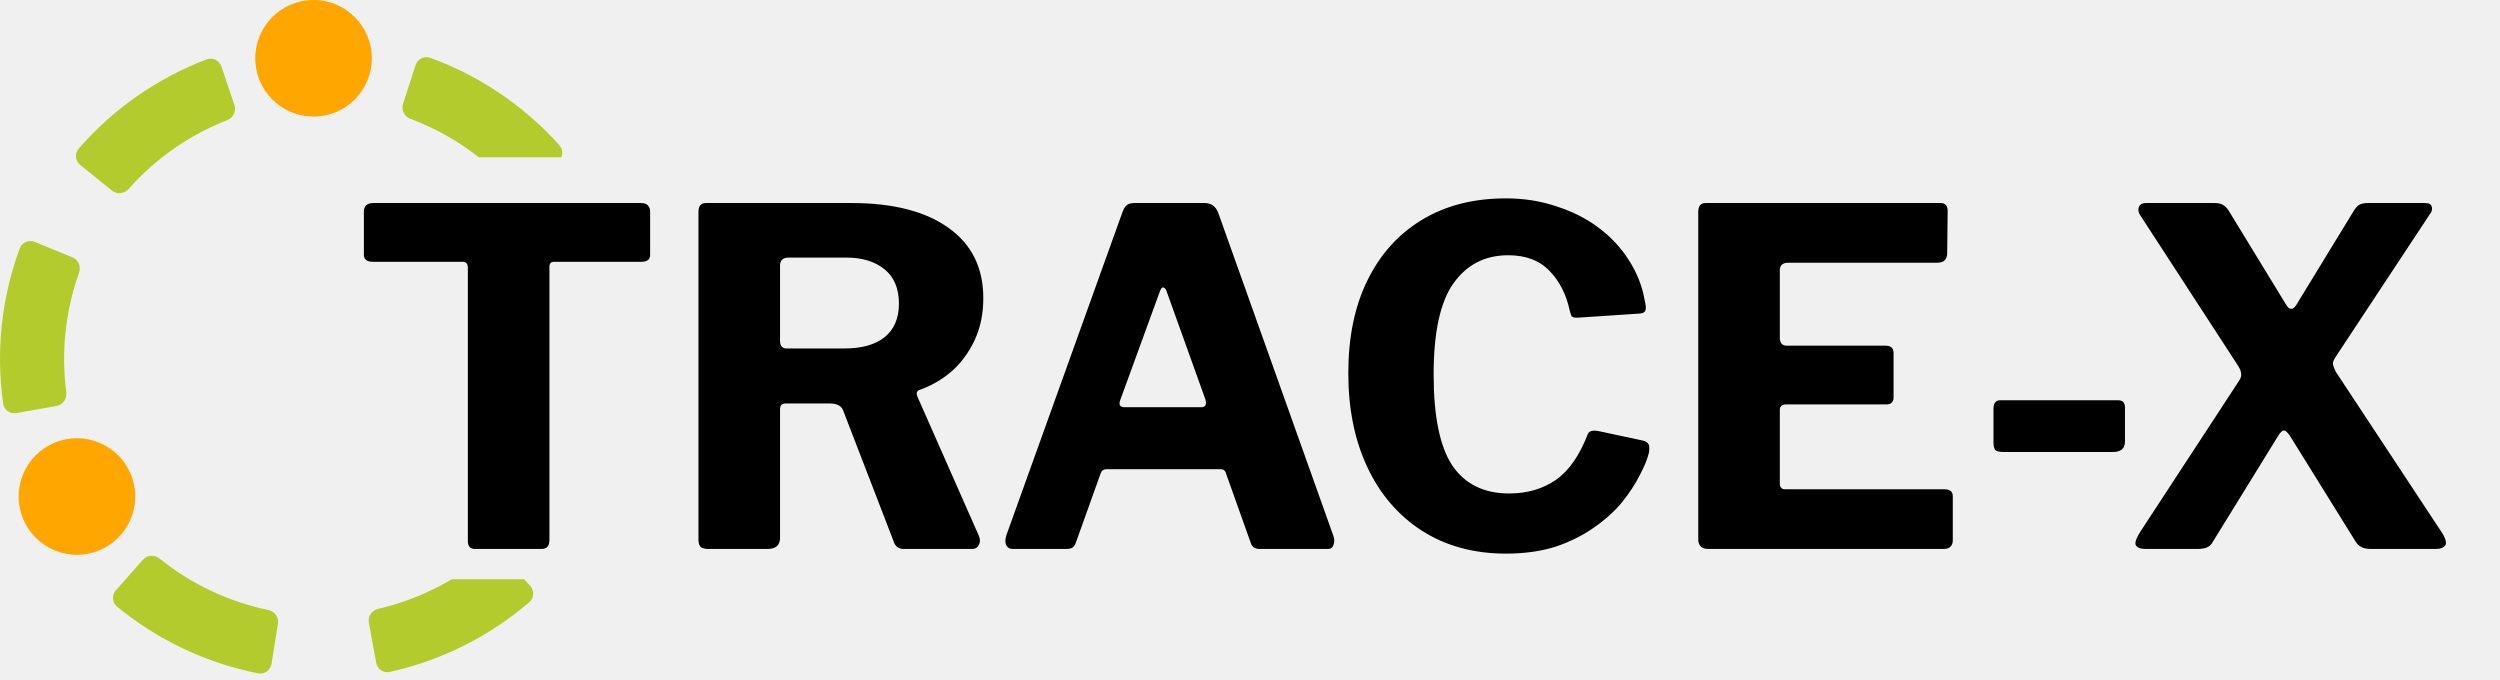
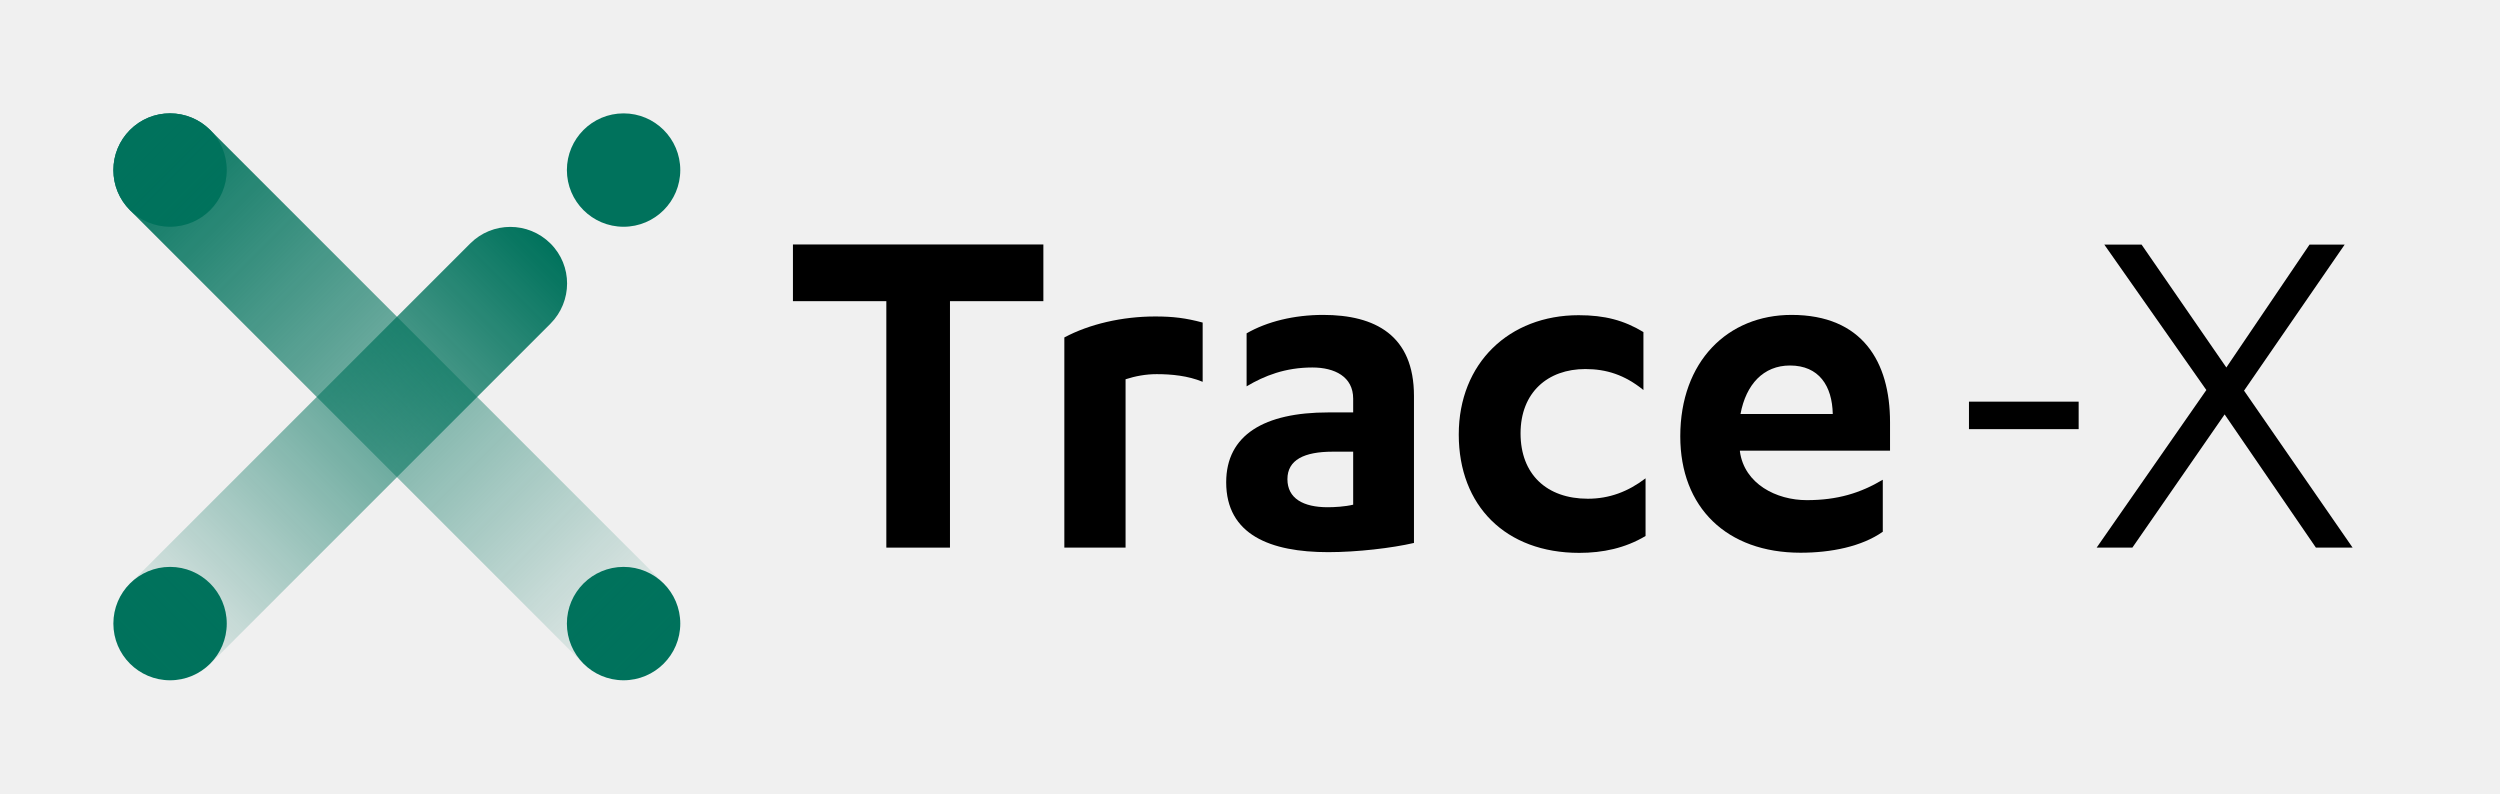
- <svg xmlns="http://www.w3.org/2000/svg" width="2145" height="583" viewBox="0 0 2145 583" fill="none">
-   <circle cx="269.012" cy="50" r="50" fill="#FFA600" />
-   <circle cx="66.012" cy="426" r="50" fill="#FFA600" />
-   <path d="M232.921 569.631C232.044 575.084 226.908 578.812 221.491 577.737C177.026 568.914 135.428 549.234 100.407 520.451C96.141 516.944 95.765 510.609 99.425 506.472L122.616 480.259C126.276 476.122 132.582 475.755 136.88 479.223C164.052 501.144 196.055 516.285 230.235 523.391C235.643 524.515 239.358 529.623 238.481 535.076L232.921 569.631Z" fill="#B3CB2D" />
-   <path d="M14.111 354.407C8.674 355.374 3.463 351.752 2.694 346.283C-3.618 301.393 1.267 255.635 16.912 213.089C18.818 207.905 24.676 205.464 29.787 207.558L62.176 220.823C67.286 222.916 69.71 228.75 67.851 233.951C56.1 266.825 52.342 302.029 56.889 336.643C57.608 342.119 54.008 347.31 48.57 348.277L14.111 354.407Z" fill="#B3CB2D" />
-   <path d="M68.826 141.53C64.529 138.061 63.844 131.752 67.468 127.583C97.207 93.371 134.947 67.038 177.321 50.934C182.483 48.972 188.169 51.793 189.942 57.023L201.178 90.171C202.951 95.401 200.138 101.057 194.993 103.066C162.473 115.764 133.438 136.023 110.296 162.162C106.635 166.297 100.356 166.985 96.059 163.516L68.826 141.53Z" fill="#B3CB2D" />
-   <path fill-rule="evenodd" clip-rule="evenodd" d="M369.104 49.592C363.914 47.703 358.269 50.602 356.569 55.857L345.798 89.158C344.099 94.413 346.991 100.029 352.163 101.966C373.4 109.918 393.211 121.079 410.93 135H481.619C483.089 131.645 482.631 127.617 480.019 124.696C449.804 90.903 411.699 65.101 369.104 49.592Z" fill="#B3CB2D" />
-   <path fill-rule="evenodd" clip-rule="evenodd" d="M387.61 497C368.067 508.642 346.772 517.221 324.466 522.367C319.084 523.608 315.48 528.796 316.476 534.228L322.785 568.655C323.781 574.087 328.997 577.702 334.389 576.51C378.651 566.723 419.812 546.143 454.199 516.606C458.389 513.008 458.626 506.666 454.878 502.61L449.693 497H387.61Z" fill="#B3CB2D" />
-   <path d="M312.212 181.4C312.212 179.267 312.878 177.533 314.212 176.2C315.545 174.867 317.545 174.2 320.212 174.2H549.812C552.745 174.2 554.745 174.867 555.812 176.2C557.145 177.533 557.812 179.267 557.812 181.4V218.6C557.812 222.6 555.412 224.6 550.612 224.6H475.812C472.878 224.6 471.412 225.933 471.412 228.6V463.4C471.412 468.467 469.145 471 464.612 471H407.412C403.412 471 401.412 468.733 401.412 464.2V229.8C401.412 226.333 399.945 224.6 397.012 224.6H319.812C314.745 224.6 312.212 222.6 312.212 218.6V181.4ZM840.077 460.2C841.144 463.133 841.011 465.667 839.677 467.8C838.611 469.933 836.744 471 834.077 471H775.277C770.744 471 767.811 468.6 766.477 463.8L723.277 351.8C721.677 348.067 717.944 346.2 712.077 346.2H674.077C672.211 346.2 670.877 346.733 670.077 347.8C669.544 348.867 669.277 349.8 669.277 350.6V461.4C669.277 467.8 665.677 471 658.477 471H607.677C604.477 471 602.211 470.333 600.877 469C599.811 467.667 599.277 465.667 599.277 463V181.8C599.277 176.733 601.411 174.2 605.677 174.2H730.477C766.211 174.2 793.944 181.267 813.677 195.4C833.677 209.533 843.677 229.667 843.677 255.8C843.677 269.4 841.144 281.533 836.077 292.2C831.011 302.867 824.344 311.8 816.077 319C807.811 325.933 798.744 331.133 788.877 334.6C786.477 335.4 785.944 337.4 787.277 340.6L840.077 460.2ZM724.077 299C739.277 299 750.877 295.8 758.877 289.4C767.144 282.733 771.277 273.133 771.277 260.6C771.277 247.533 767.144 237.667 758.877 231C750.611 224.333 739.677 221 726.077 221H676.877C671.811 221 669.277 223.267 669.277 227.8V292.2C669.277 296.733 671.144 299 674.877 299H724.077ZM868.602 471C866.202 471 864.469 469.933 863.402 467.8C862.336 465.667 862.336 462.867 863.402 459.4L963.002 182.2C964.069 179.267 965.269 177.267 966.602 176.2C967.936 174.867 970.202 174.2 973.402 174.2H1033.4C1039.27 174.2 1043.27 177.133 1045.4 183L1144.2 460.2C1145 462.333 1145 464.733 1144.2 467.4C1143.4 469.8 1141.8 471 1139.4 471H1080.6C1076.6 471 1074.07 469.133 1073 465.4L1052.2 407C1051.94 405.667 1051.4 404.6 1050.6 403.8C1050.07 403 1048.87 402.6 1047 402.6H949.402C946.736 402.6 945.002 403.933 944.202 406.6L923.002 465.8C922.469 467.4 921.536 468.733 920.202 469.8C919.136 470.6 917.269 471 914.602 471H868.602ZM1030.6 349.4C1034.34 349.4 1035.54 347.133 1034.2 342.6L1000.6 249C999.802 247.4 998.869 246.6 997.802 246.6C997.002 246.6 996.202 247.533 995.402 249.4L961.402 342.6C959.536 347.133 960.736 349.4 965.002 349.4H1030.6ZM1292.05 170.2C1307.51 170.2 1321.91 172.467 1335.25 177C1348.85 181.267 1360.98 187.4 1371.65 195.4C1382.31 203.4 1390.98 212.733 1397.65 223.4C1404.58 234.067 1409.11 245.667 1411.25 258.2C1412.31 262.467 1412.45 265.267 1411.65 266.6C1411.11 267.933 1409.65 268.733 1407.25 269L1353.25 272.6C1350.85 272.6 1349.25 272.2 1348.45 271.4C1347.91 270.333 1347.38 268.733 1346.85 266.6C1343.91 252.733 1338.18 241.4 1329.65 232.6C1321.11 223.533 1309.25 219 1294.05 219C1274.05 219 1258.31 227.133 1246.85 243.4C1235.65 259.4 1230.05 285.4 1230.05 321.4C1230.05 357.133 1235.38 383.133 1246.05 399.4C1256.98 415.4 1273.25 423.4 1294.85 423.4C1310.31 423.4 1323.65 419.533 1334.85 411.8C1346.05 404.067 1355.25 390.867 1362.45 372.2C1363.51 369.8 1366.45 369 1371.25 369.8L1410.45 378.2C1411.78 378.467 1412.98 379.267 1414.05 380.6C1415.11 381.667 1415.38 384.2 1414.85 388.2C1413.51 393.8 1410.85 400.333 1406.85 407.8C1403.11 415.267 1398.05 423 1391.65 431C1385.25 438.733 1377.25 445.933 1367.65 452.6C1358.31 459.267 1347.38 464.733 1334.85 469C1322.31 473 1308.05 475 1292.05 475C1264.58 475 1240.58 468.467 1220.05 455.4C1199.78 442.333 1184.18 424.2 1173.25 401C1162.31 377.8 1156.85 350.867 1156.85 320.2C1156.85 289.267 1162.31 262.733 1173.25 240.6C1184.18 218.2 1199.78 200.867 1220.05 188.6C1240.31 176.333 1264.31 170.2 1292.05 170.2ZM1457.09 181.8C1457.09 176.733 1459.22 174.2 1463.49 174.2H1665.09C1669.09 174.2 1671.09 176.467 1671.09 181L1670.69 217C1670.69 222.6 1667.89 225.4 1662.29 225.4H1534.69C1529.62 225.4 1527.09 227.533 1527.09 231.8V289.8C1527.09 294.333 1529.09 296.6 1533.09 296.6H1617.89C1622.42 296.6 1624.69 298.733 1624.69 303V341.4C1624.69 343 1624.16 344.333 1623.09 345.4C1622.29 346.467 1620.69 347 1618.29 347H1532.69C1528.96 347 1527.09 348.6 1527.09 351.8V414.6C1527.09 418.067 1528.56 419.8 1531.49 419.8H1668.29C1673.09 419.8 1675.49 421.8 1675.49 425.8V463.8C1675.49 465.933 1674.82 467.667 1673.49 469C1672.42 470.333 1670.42 471 1667.49 471H1465.89C1460.02 471 1457.09 468.2 1457.09 462.6V181.8ZM1823.21 379C1823.21 384.867 1819.74 387.8 1812.81 387.8H1718.81C1715.61 387.8 1713.34 387.267 1712.01 386.2C1710.94 384.867 1710.41 382.733 1710.41 379.8V350.6C1710.41 345.8 1712.41 343.4 1716.41 343.4H1817.21C1821.21 343.4 1823.21 345.4 1823.21 349.4V379ZM2094.12 455.4C2098.12 461.267 2099.46 465.4 2098.12 467.8C2096.79 469.933 2093.99 471 2089.72 471H2034.12C2027.99 471 2023.72 469 2021.32 465L1964.92 374.2C1962.79 371 1961.06 369.4 1959.72 369.4C1958.39 369.133 1956.66 370.733 1954.52 374.2L1898.52 465C1897.46 467.133 1895.72 468.733 1893.32 469.8C1891.19 470.6 1888.52 471 1885.32 471H1840.92C1836.66 471 1833.86 469.933 1832.52 467.8C1831.46 465.667 1832.92 461.533 1836.92 455.4L1920.92 327C1922.52 324.6 1923.19 322.6 1922.92 321C1922.92 319.133 1922.12 316.867 1920.52 314.2L1836.52 185C1834.92 182.867 1834.39 180.6 1834.92 178.2C1835.72 175.533 1837.86 174.2 1841.32 174.2H1899.72C1903.19 174.2 1905.72 174.733 1907.32 175.8C1909.19 176.867 1910.79 178.467 1912.12 180.6L1961.72 261.8C1963.06 263.933 1964.39 265 1965.72 265C1967.32 265 1968.79 263.933 1970.12 261.8L2019.72 180.6C2021.06 178.467 2022.52 176.867 2024.12 175.8C2025.99 174.733 2028.52 174.2 2031.72 174.2H2080.52C2084.26 174.2 2086.26 175.4 2086.52 177.8C2087.06 179.933 2086.39 182.067 2084.52 184.2L2003.72 306.6C2002.12 309 2001.46 311 2001.72 312.6C2001.99 314.2 2002.79 316.333 2004.12 319L2094.12 455.4Z" fill="black" />
+ <svg xmlns="http://www.w3.org/2000/svg" width="189" height="60" viewBox="0 0 189 60" fill="none">
+   <g clip-path="url(#clip0_2191_9876)">
+     <path d="M71.829 41.4H67.007V22.768H59.946V18.482H78.879V22.768H71.818V41.4H71.829Z" fill="black" />
+     <path d="M85.093 41.4H80.464V25.511C82.35 24.504 84.825 23.925 87.332 23.925C88.682 23.925 89.646 24.043 90.921 24.386V28.865C89.807 28.404 88.564 28.286 87.45 28.286C86.604 28.286 85.832 28.436 85.093 28.672V41.4Z" fill="black" />
+     <path d="M102.3 30.14C102.3 28.479 100.907 27.782 99.214 27.782C97.168 27.782 95.593 28.404 94.243 29.207V25.2C95.786 24.311 97.832 23.807 100.029 23.807C103.961 23.807 106.896 25.35 106.896 29.936V41.047C105.236 41.432 102.611 41.743 100.414 41.743C96.054 41.743 92.7 40.436 92.7 36.461C92.7 32.872 95.593 31.179 100.414 31.179H102.3V30.14ZM102.3 34.147H100.757C98.593 34.147 97.329 34.768 97.329 36.225C97.329 37.682 98.529 38.347 100.371 38.347C100.875 38.347 101.679 38.304 102.3 38.154V34.147Z" fill="black" />
+     <path d="M124.243 29.486C122.818 28.329 121.425 27.9 119.85 27.9C117 27.9 114.954 29.679 114.954 32.765C114.954 35.85 116.925 37.704 120.043 37.704C121.661 37.704 123.086 37.168 124.404 36.161V40.522C122.861 41.443 121.168 41.797 119.389 41.797C113.839 41.797 110.282 38.25 110.282 32.85C110.282 27.45 114.096 23.829 119.346 23.829C121.318 23.829 122.775 24.215 124.243 25.104V29.497V29.486Z" fill="black" />
+     <path d="M131.539 34.072V34.147C131.882 36.579 134.282 37.811 136.596 37.811C138.911 37.811 140.646 37.275 142.339 36.268V40.2C140.754 41.315 138.439 41.786 136.125 41.786C130.532 41.786 127.029 38.357 127.029 32.99C127.029 27.322 130.618 23.807 135.439 23.807C140.796 23.807 142.886 27.354 142.886 31.907V34.072H131.539ZM131.582 31.297H138.557C138.514 29.175 137.518 27.632 135.321 27.632C133.318 27.632 132 29.057 131.582 31.297Z" fill="black" />
+     <path d="M148.854 30.365H157.146V32.443H148.854V30.365Z" fill="black" />
+     <path d="M169.639 29.518L177.857 41.4H175.082L168.182 31.329L161.207 41.4H158.507L166.8 29.486L159.086 18.493H161.904L168.311 27.782L174.6 18.493H177.257L169.661 29.518H169.639Z" fill="black" />
+     <path d="M12.857 17.143C15.224 17.143 17.143 15.224 17.143 12.857C17.143 10.49 15.224 8.571 12.857 8.571C10.49 8.571 8.571 10.49 8.571 12.857C8.571 15.224 10.49 17.143 12.857 17.143Z" fill="#00725C" />
+     <path d="M47.143 17.143C49.51 17.143 51.429 15.224 51.429 12.857C51.429 10.49 49.51 8.571 47.143 8.571C44.776 8.571 42.857 10.49 42.857 12.857C42.857 15.224 44.776 17.143 47.143 17.143Z" fill="#00725C" />
+     <path d="M12.857 51.429C15.224 51.429 17.143 49.51 17.143 47.143C17.143 44.776 15.224 42.857 12.857 42.857C10.49 42.857 8.571 44.776 8.571 47.143C8.571 49.51 10.49 51.429 12.857 51.429Z" fill="#00725C" />
+     <path d="M47.143 51.429C49.51 51.429 51.429 49.51 51.429 47.143C51.429 44.776 49.51 42.857 47.143 42.857C44.776 42.857 42.857 44.776 42.857 47.143C42.857 49.51 44.776 51.429 47.143 51.429Z" fill="#00725C" />
+     <path d="M9.825 15.889C8.154 14.218 8.154 11.507 9.825 9.825C11.496 8.143 14.207 8.154 15.889 9.825L50.175 44.111C51.846 45.782 51.846 48.493 50.175 50.175C48.504 51.857 45.793 51.846 44.111 50.175L9.825 15.889Z" fill="url(#paint0_linear_2191_9876)" />
+     <path d="M35.55 18.407C37.221 16.736 39.932 16.736 41.614 18.407C43.296 20.078 43.286 22.789 41.614 24.471L15.9 50.186C14.229 51.857 11.518 51.857 9.836 50.186C8.154 48.514 8.164 45.804 9.836 44.121L35.55 18.407Z" fill="url(#paint1_linear_2191_9876)" />
+   </g>
+   <defs>
+     <linearGradient id="paint0_linear_2191_9876" x1="50.177" y1="50.183" x2="9.821" y2="9.832" gradientUnits="userSpaceOnUse">
+       <stop stop-color="#00725C" stop-opacity="0" />
+       <stop offset="1" stop-color="#00725C" />
+     </linearGradient>
+     <linearGradient id="paint1_linear_2191_9876" x1="9.834" y1="50.173" x2="41.608" y2="18.398" gradientUnits="userSpaceOnUse">
+       <stop stop-color="#00725C" stop-opacity="0" />
+       <stop offset="1" stop-color="#00725C" />
+     </linearGradient>
+     <clipPath id="clip0_2191_9876">
+       <rect width="188.571" height="60" fill="white" />
+     </clipPath>
+   </defs>
</svg>
